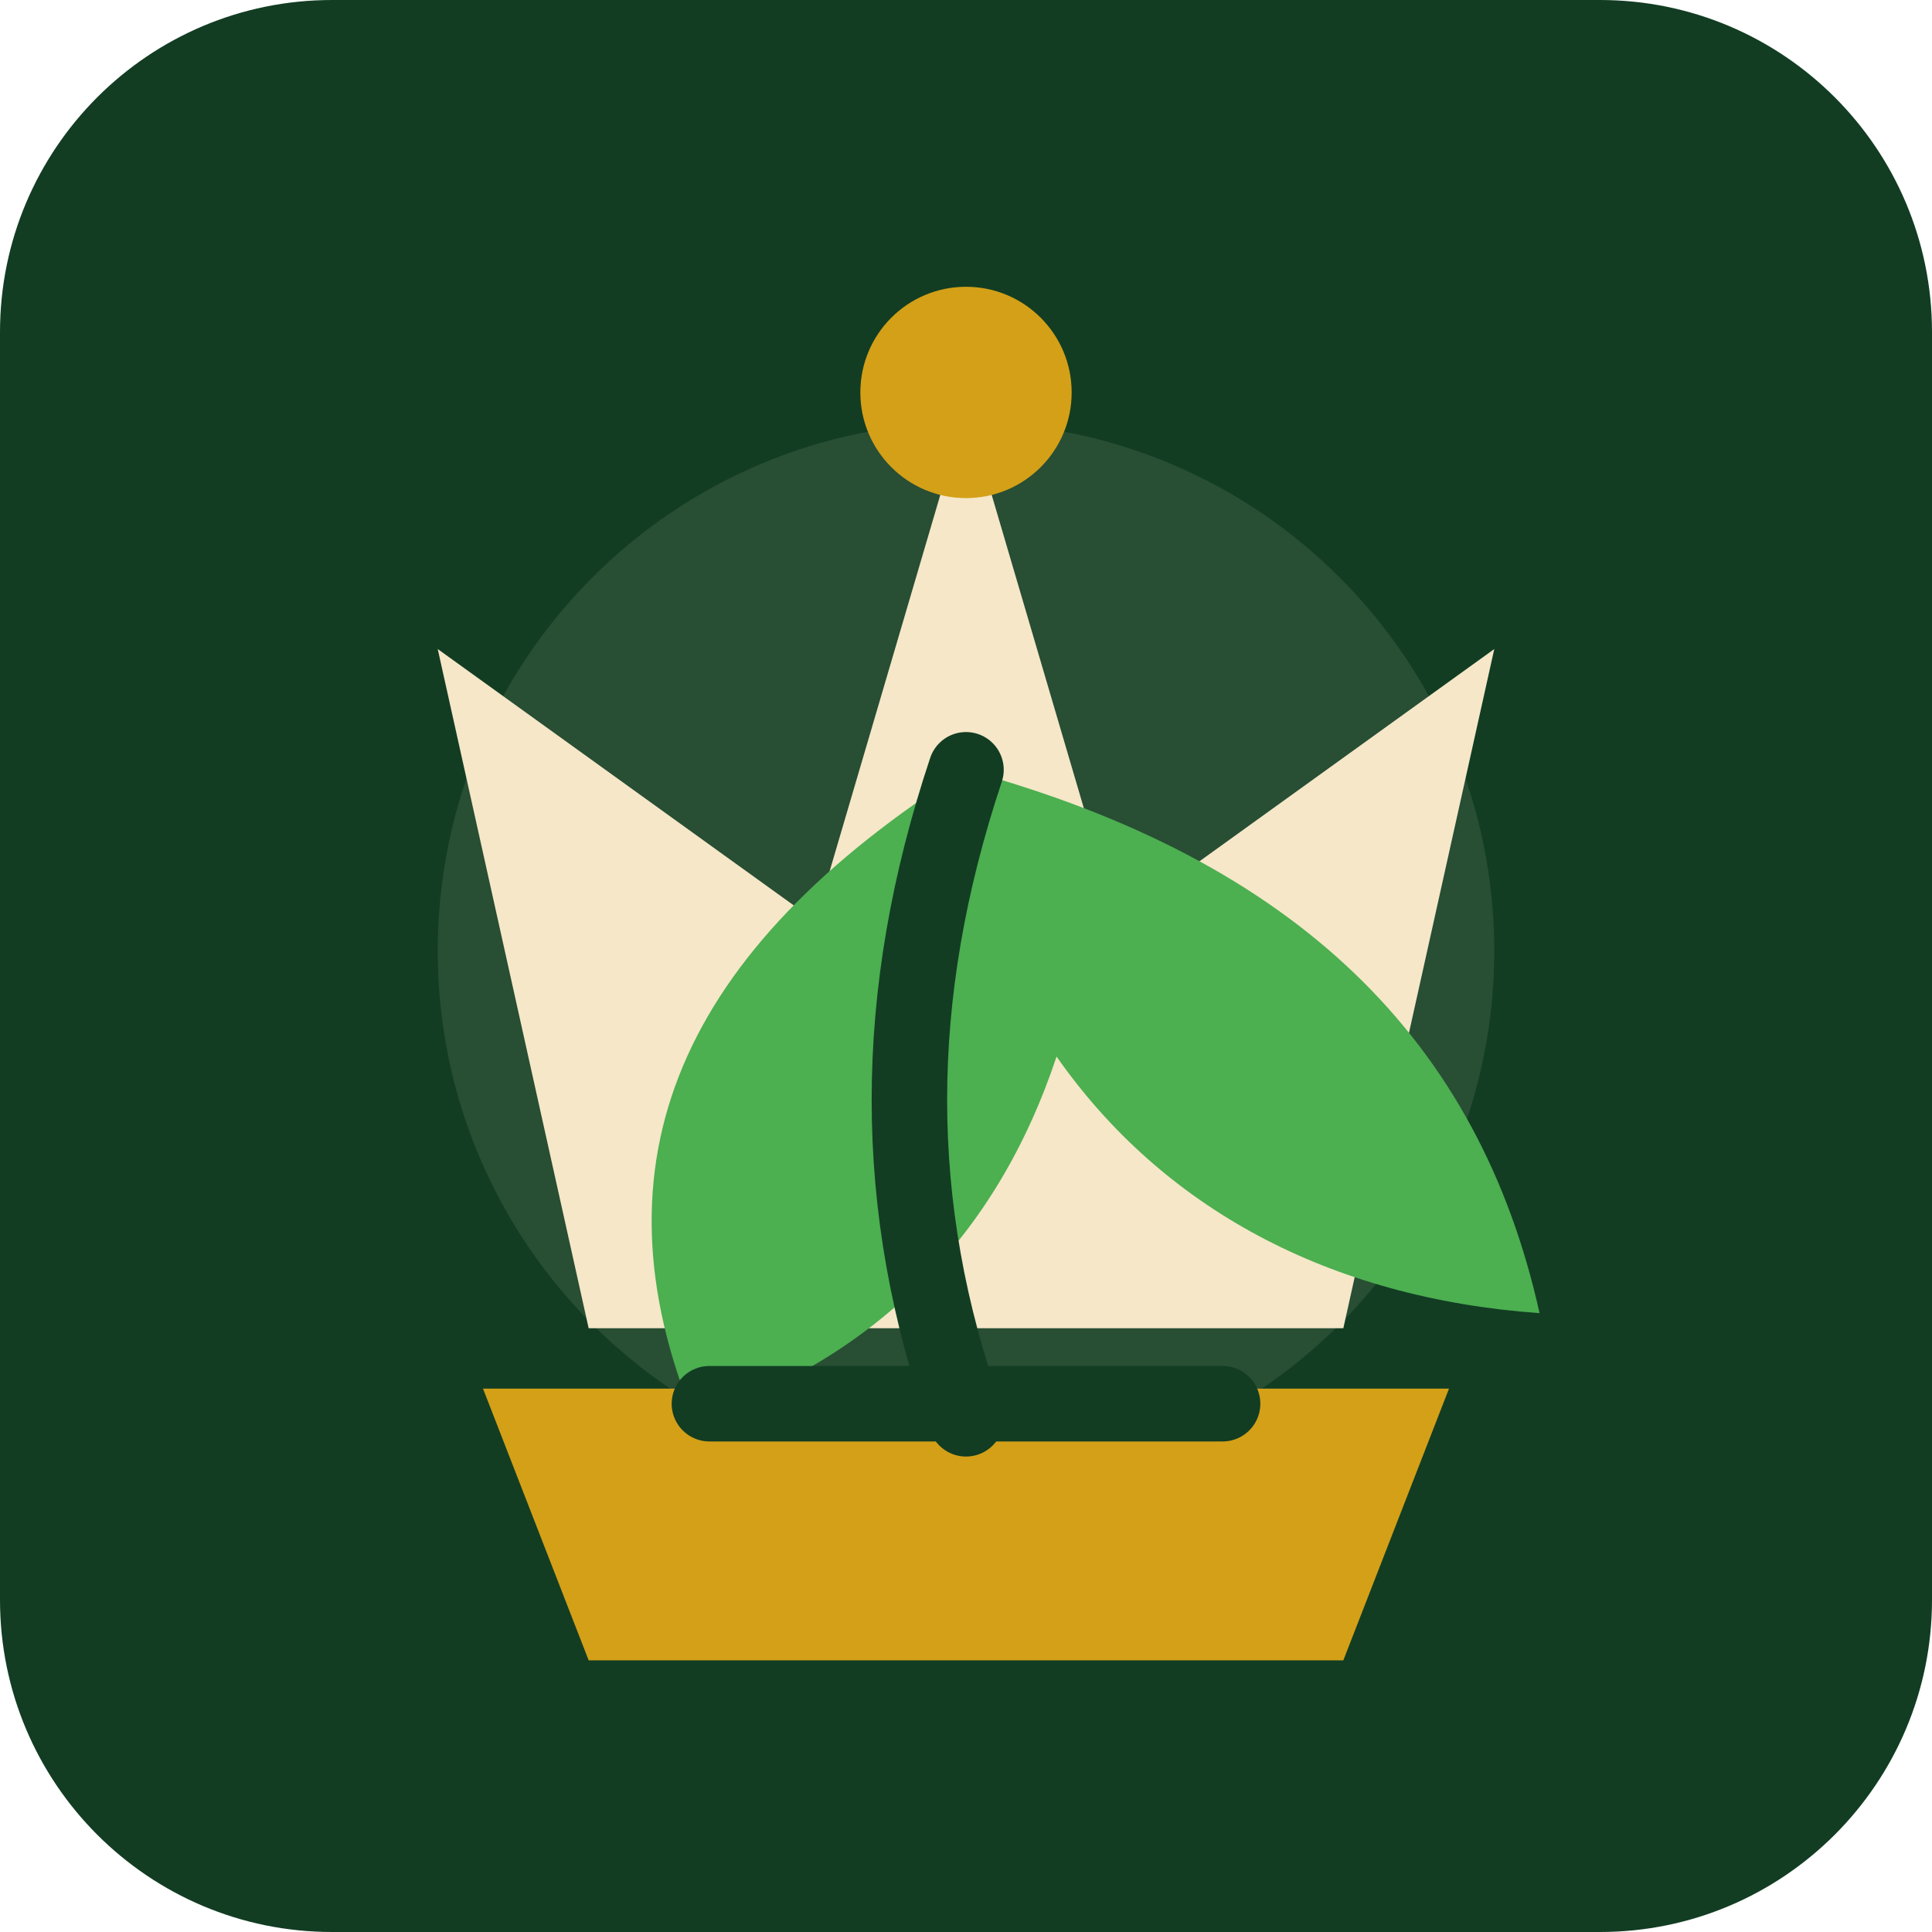
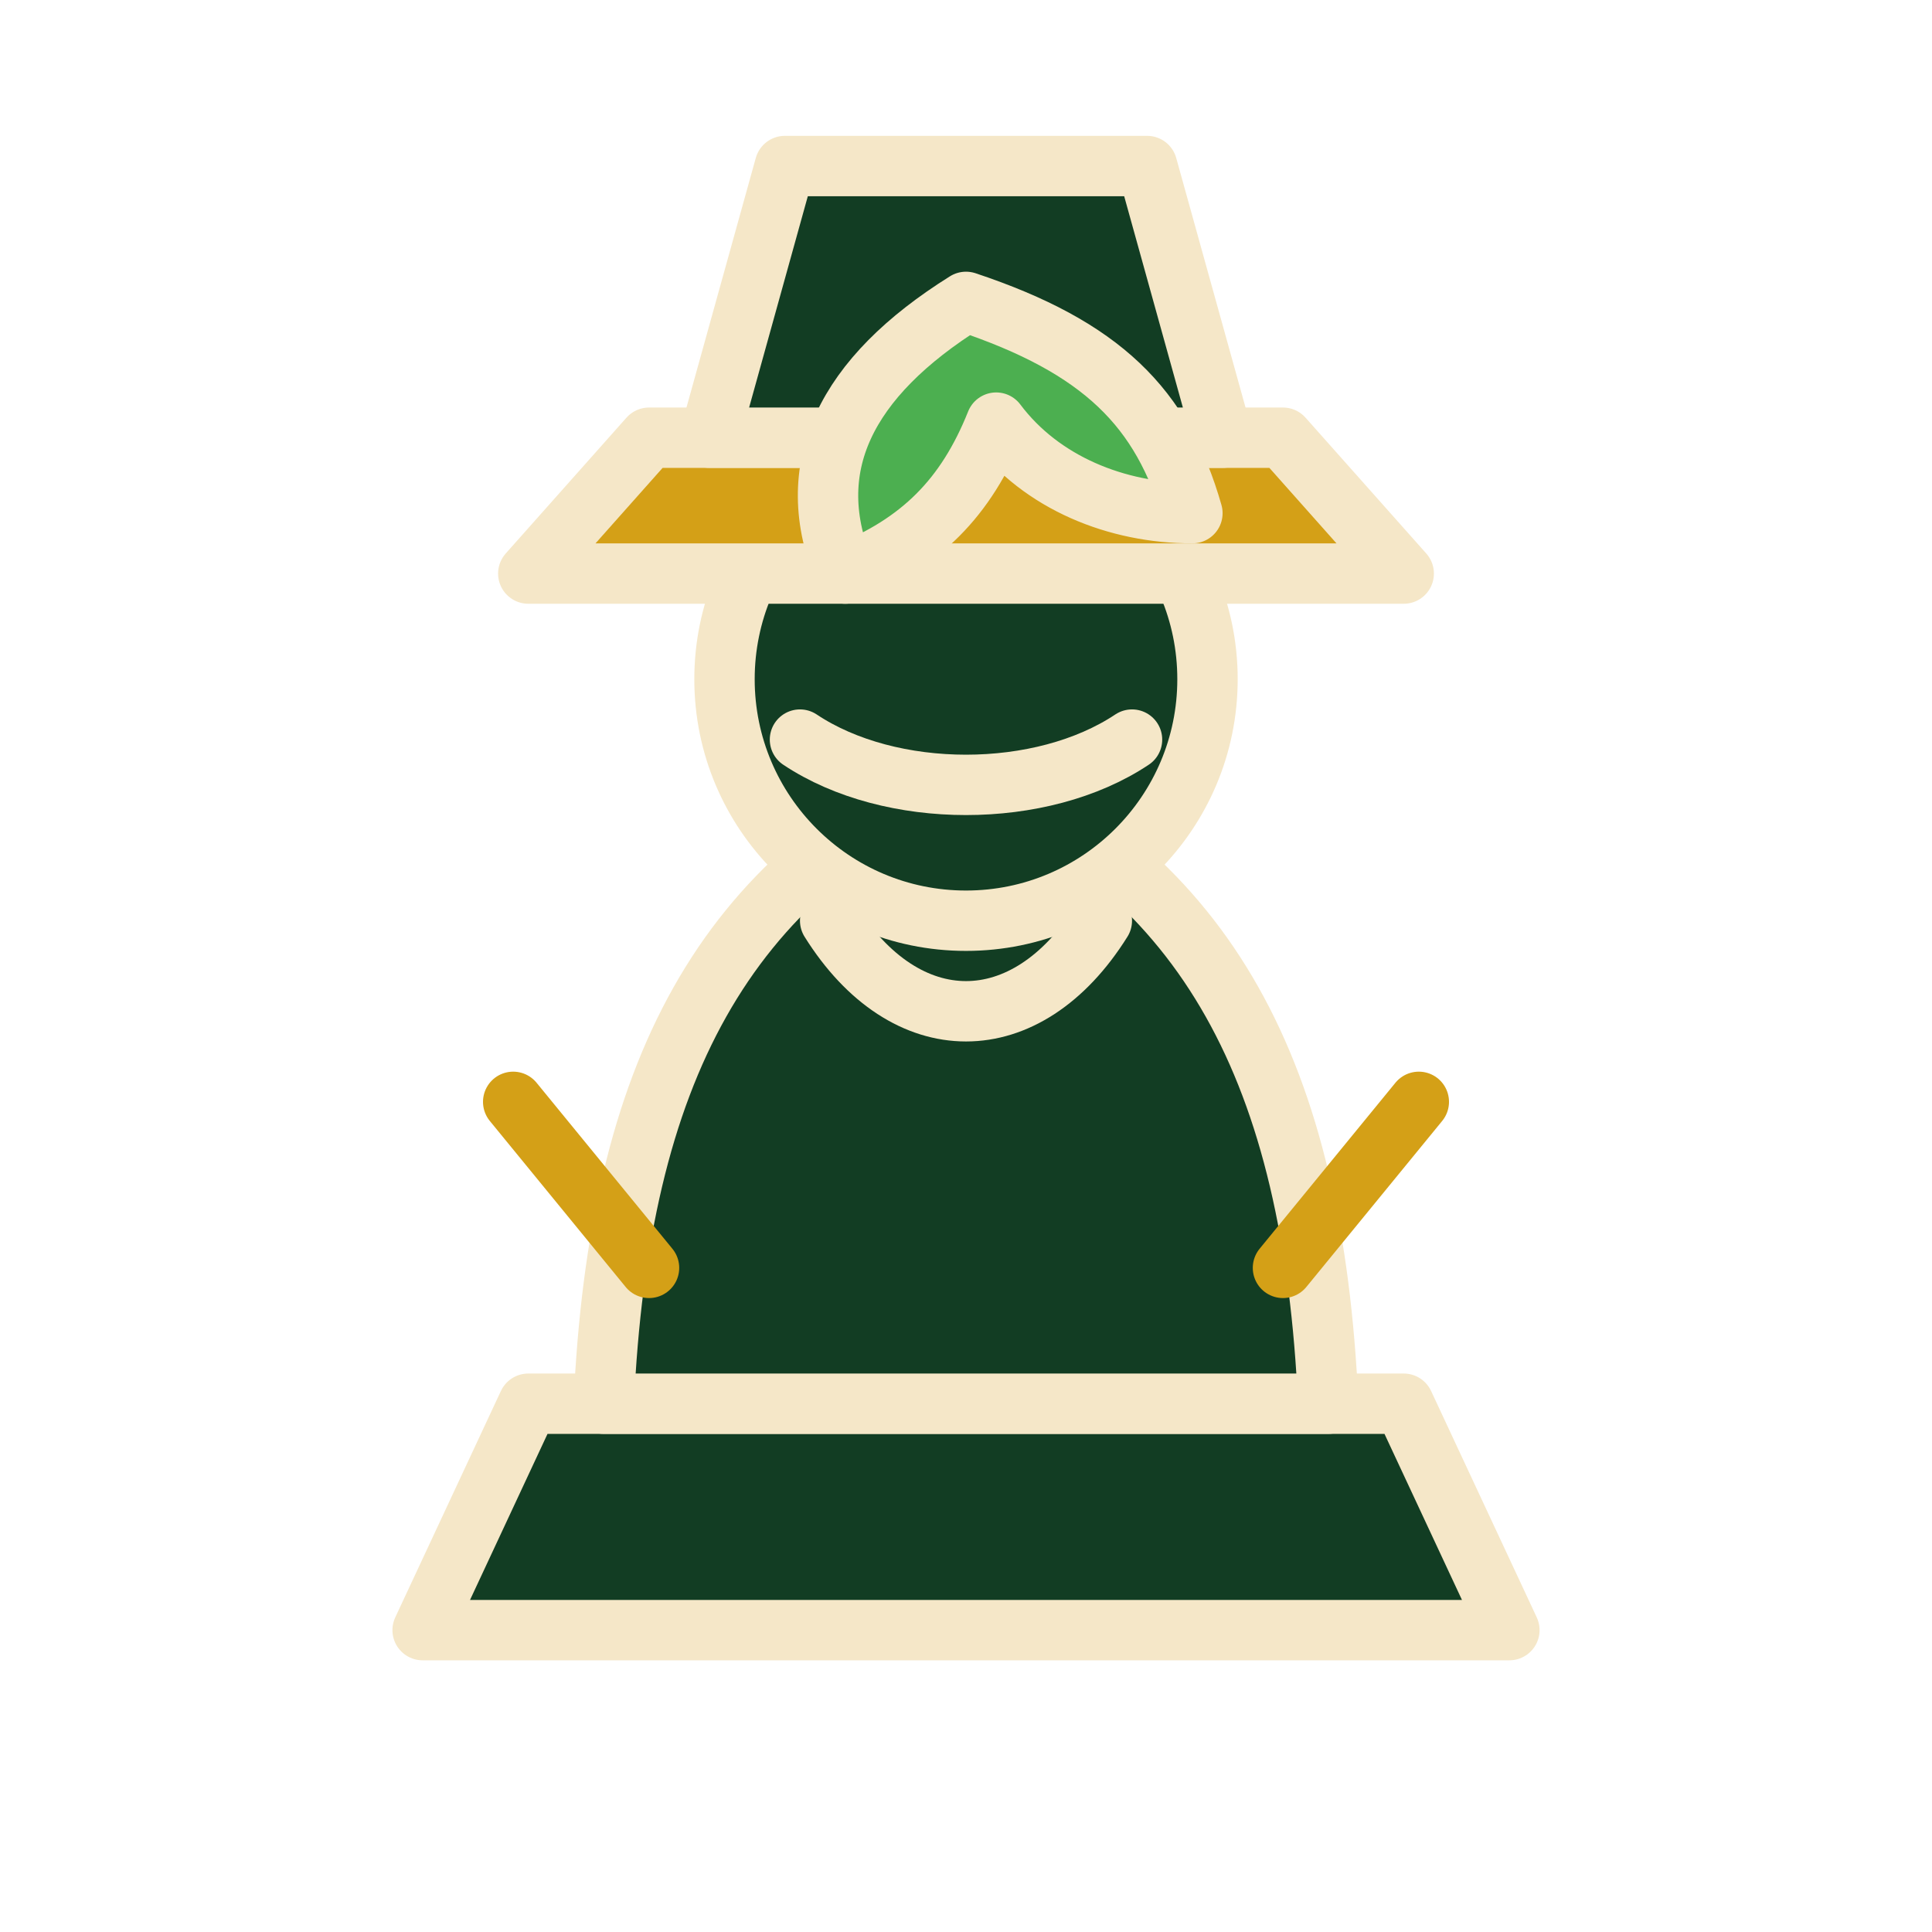
<svg xmlns="http://www.w3.org/2000/svg" viewBox="0 0 128 128">
-   <rect width="128" height="128" rx="22" fill="#123D23" />
-   <circle cx="64" cy="63" r="35" fill="#F5E7C8" opacity=".10" />
-   <path d="M32 92h64l-7 18H39l-7-18Z" fill="#D4A017" />
-   <path d="M39 88 29 43l25 18 10-34 10 34 25-18-10 45H39Z" fill="#F5E7C8" />
-   <circle cx="64" cy="26" r="7" fill="#D4A017" />
-   <path d="M64 51c-19 12-25 26-18 43 12-4 20-12 24-24 7 10 18 16 32 17-4-18-16-30-38-36Z" fill="#4CAF50" />
-   <path d="M64 51c-5 15-5 29 0 43" fill="none" stroke="#123D23" stroke-width="5" stroke-linecap="round" />
-   <path d="M47 93h34" stroke="#123D23" stroke-width="5" stroke-linecap="round" />
+   <g stroke="#F5E7C8" stroke-width="4" stroke-linecap="round" stroke-linejoin="round">
+     <path fill="#123D23" d="M28 108h72l-7-15H35z" />
+     <path fill="#123D23" d="M40 93c1-22 8-35 24-42 16 7 23 20 24 42z" />
+     <circle cx="64" cy="45" r="16" fill="#123D23" />
+     <path fill="#D4A017" d="M35 38h58l-8-9H43z" />
+     <path fill="#123D23" d="M47 29l5-18h24l5 18z" />
+     <path fill="#4CAF50" d="M64 20c-8 5-11 11-8 18 5-2 8-5 10-10 3 4 8 6 13 6-2-7-6-11-15-14z" />
+     <path d="M53 49c6 4 16 4 22 0M55 61c5 8 13 8 18 0" fill="none" />
+     <path d="M43 84l-9-11m51 11 9-11" fill="none" stroke="#D4A017" />
+   </g>
</svg>
